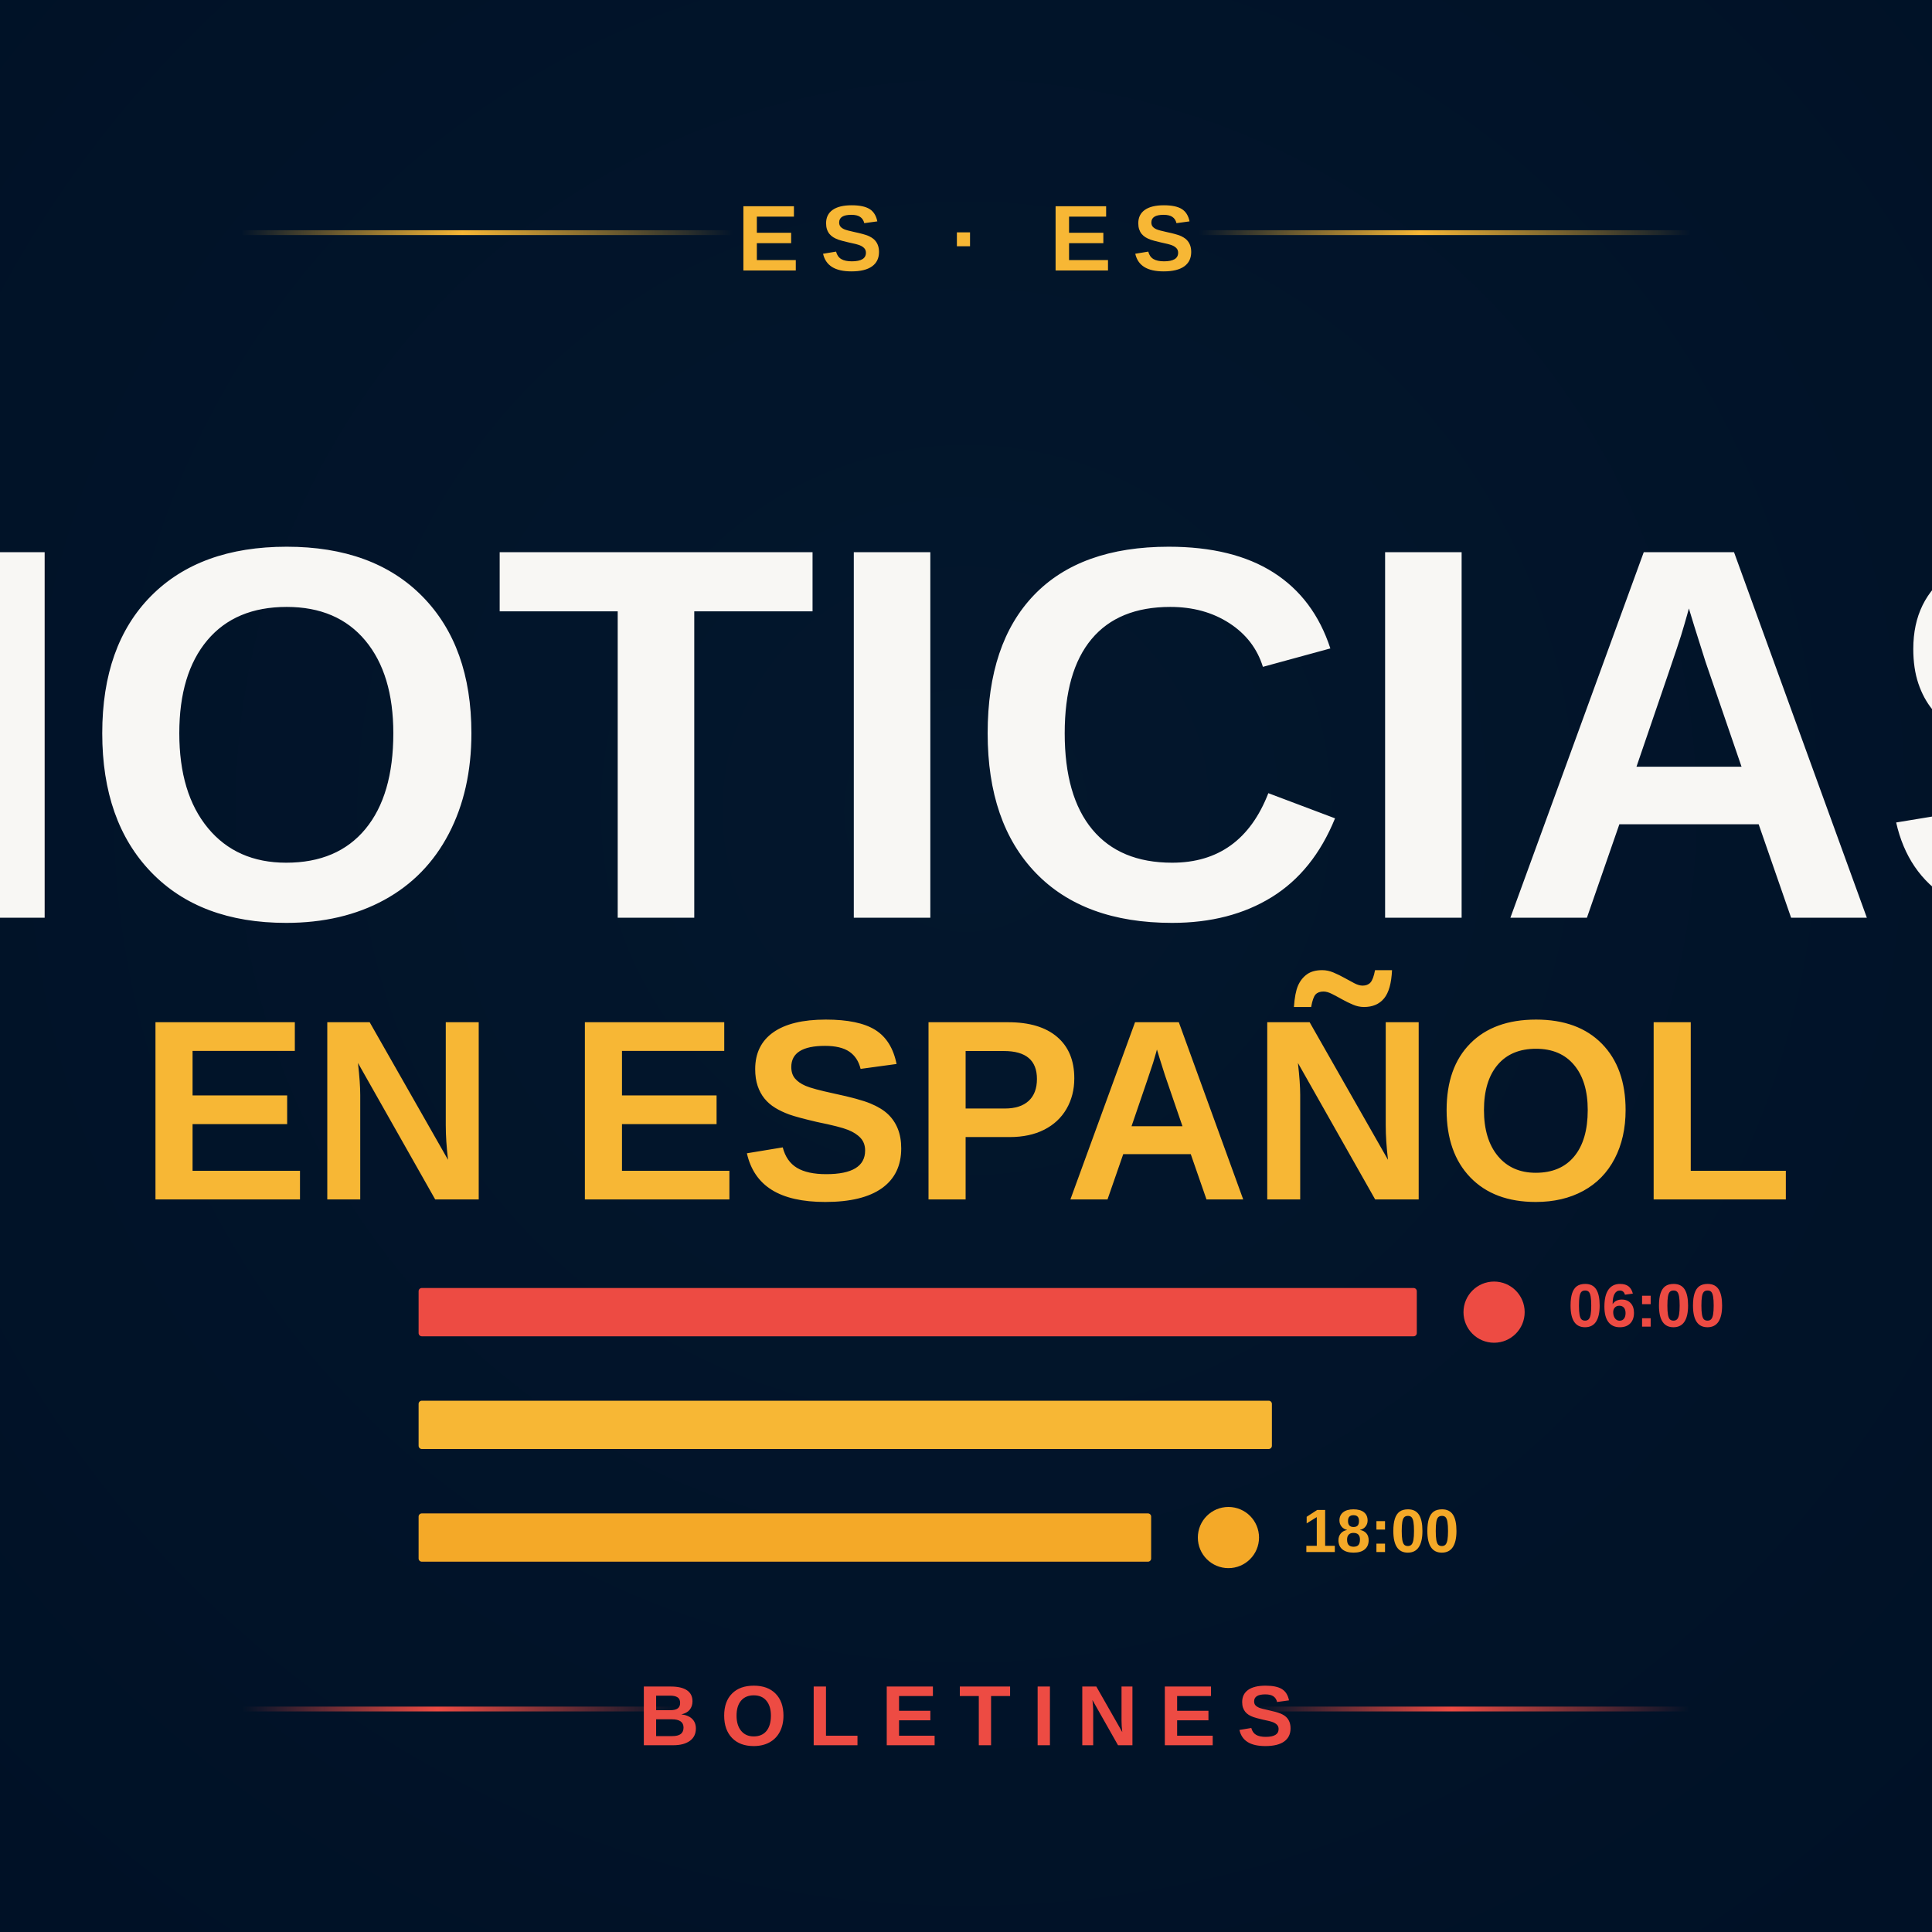
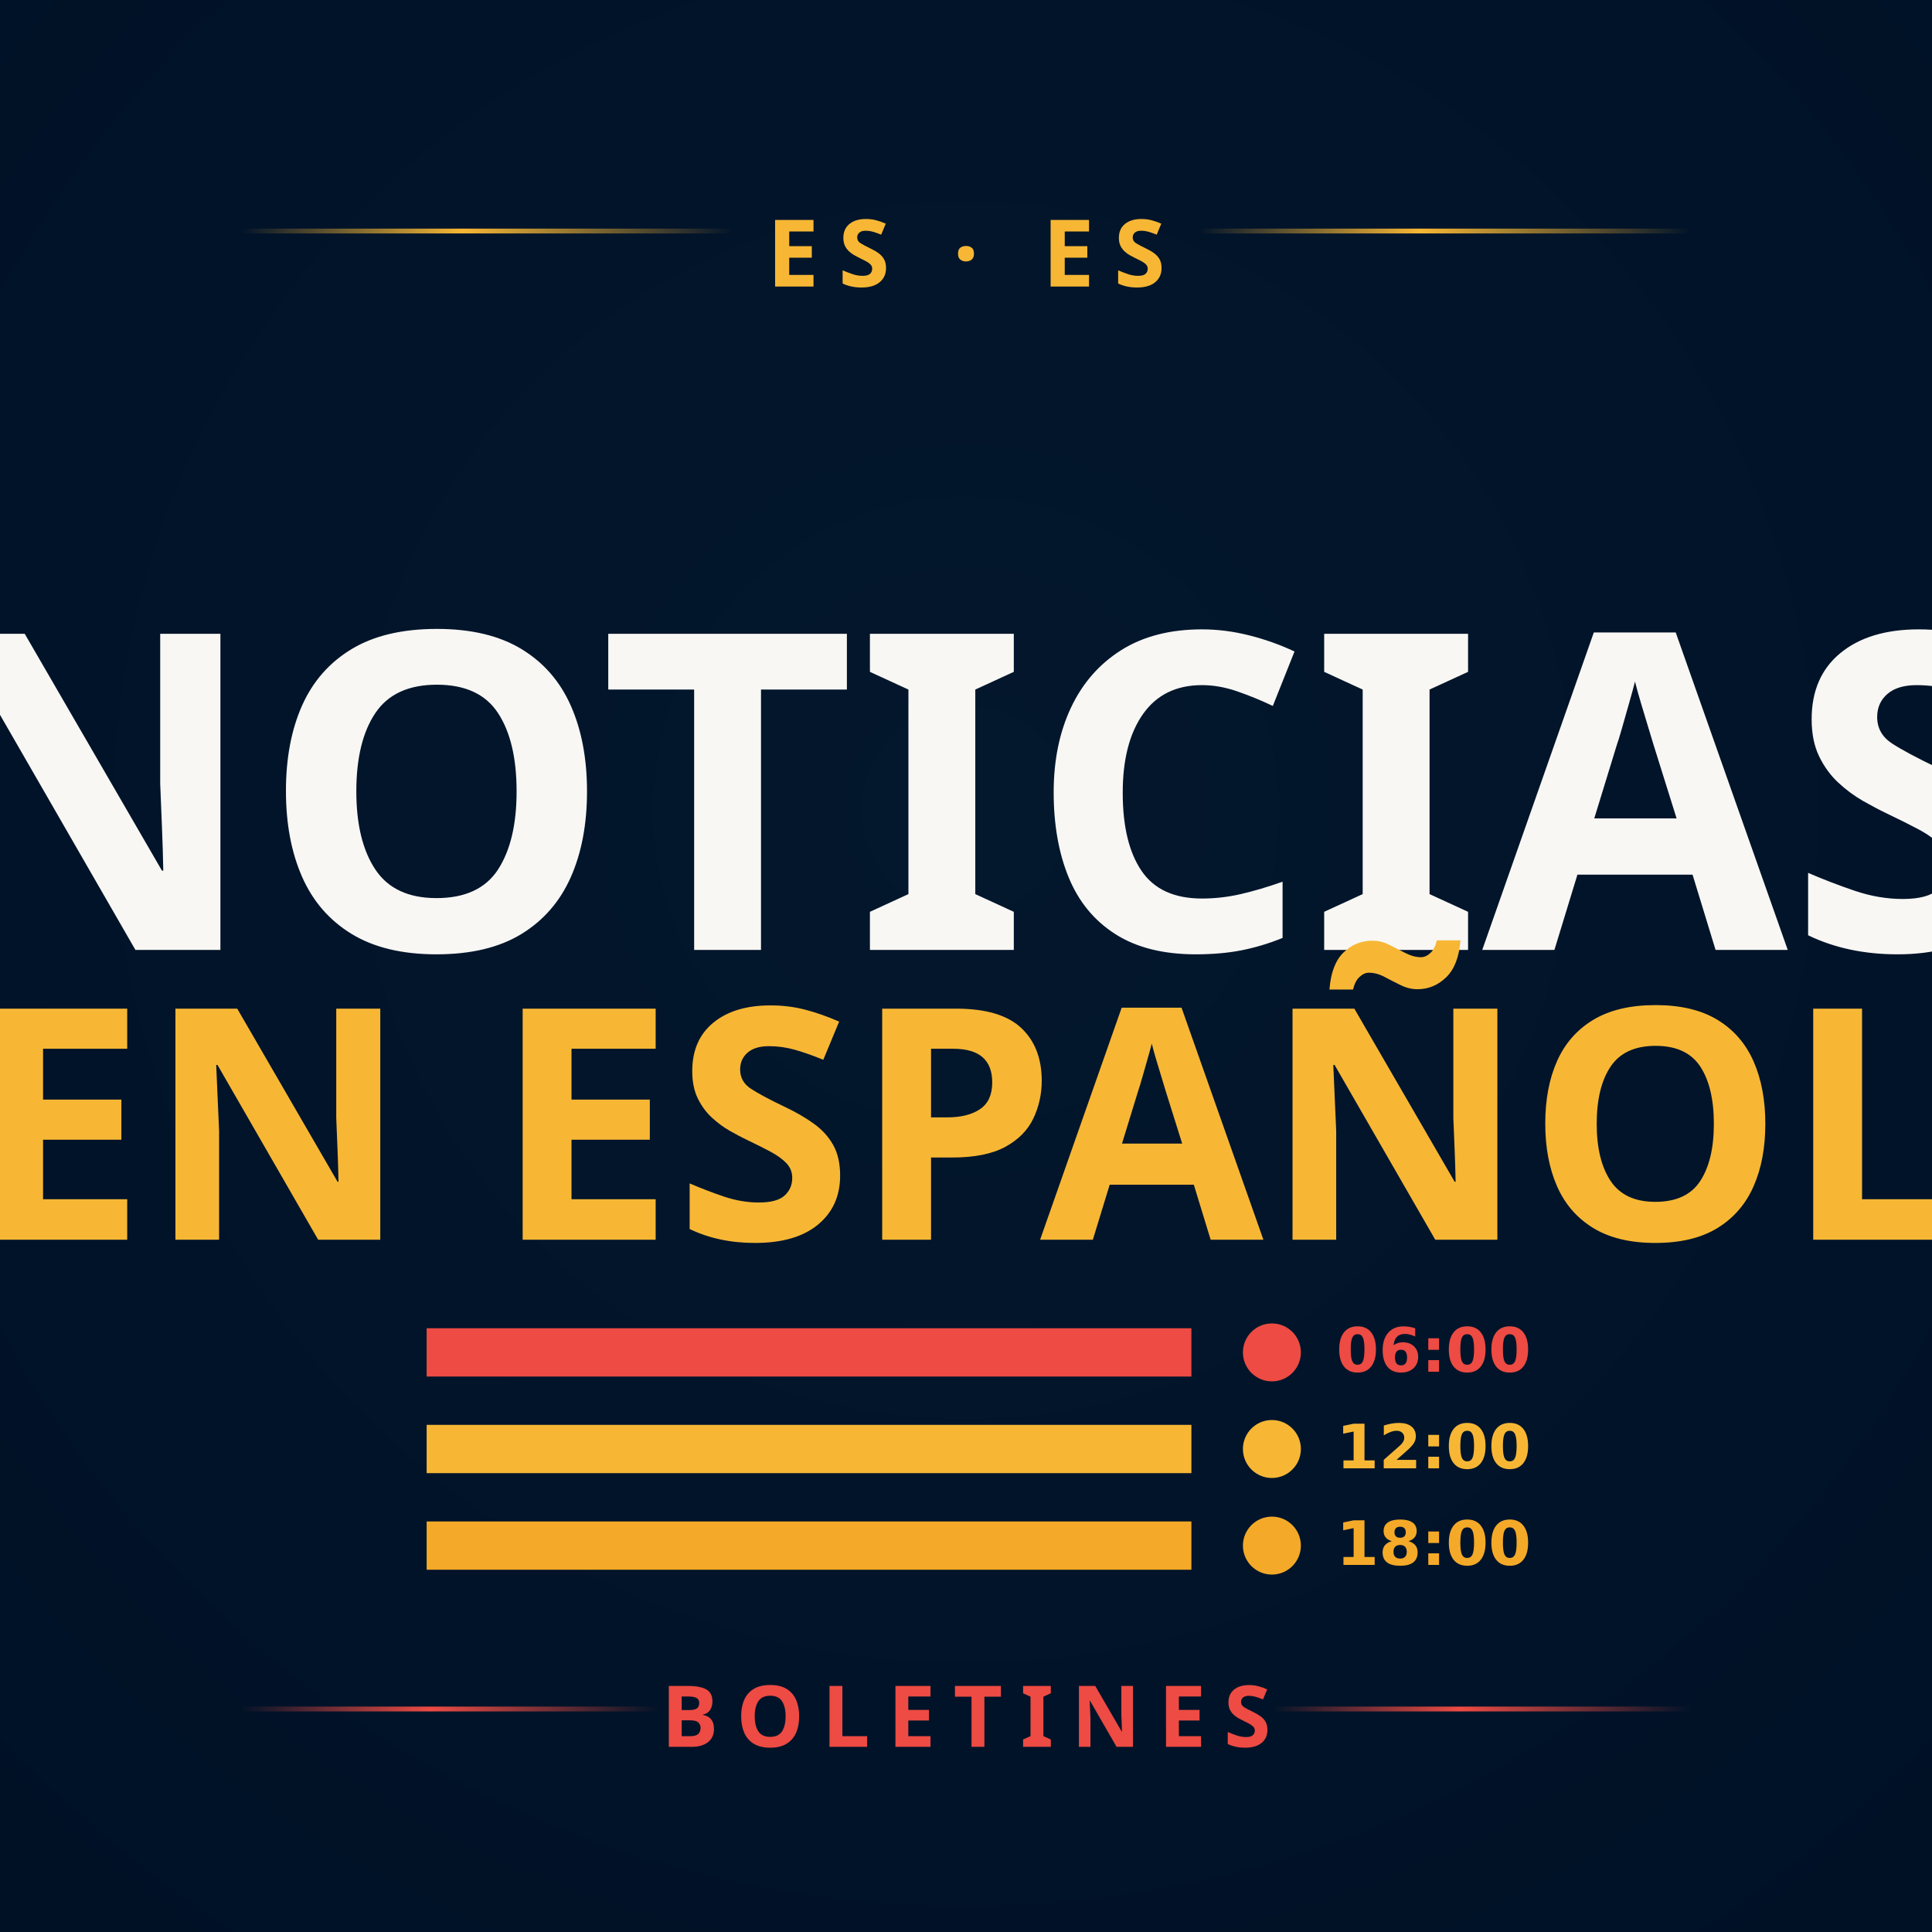
- <svg xmlns="http://www.w3.org/2000/svg" width="1600" height="1600" viewBox="0 0 1200 1200" role="img" aria-label="NOTICIAS EN ESPAÑOL">
+ <svg xmlns="http://www.w3.org/2000/svg" viewBox="0 0 1200 1200" role="img" aria-label="NOTICIAS EN ESPAÑOL">
  <defs>
    <radialGradient id="bg" cx="50%" cy="42%" r="75%">
      <stop offset="0%" stop-color="#03172d" />
      <stop offset="100%" stop-color="#001126" />
    </radialGradient>
-     <linearGradient id="goldline" x1="0%" x2="100%">
+     <linearGradient id="goldline">
      <stop offset="0%" stop-color="#f7b735" stop-opacity="0" />
-       <stop offset="45%" stop-color="#f7b735" stop-opacity="1" />
+       <stop offset="45%" stop-color="#f7b735" />
      <stop offset="100%" stop-color="#f7b735" stop-opacity="0" />
    </linearGradient>
-     <linearGradient id="redline" x1="0%" x2="100%">
+     <linearGradient id="redline">
      <stop offset="0%" stop-color="#ed4b43" stop-opacity="0" />
-       <stop offset="45%" stop-color="#ed4b43" stop-opacity="1" />
+       <stop offset="45%" stop-color="#ed4b43" />
      <stop offset="100%" stop-color="#ed4b43" stop-opacity="0" />
    </linearGradient>
  </defs>
  <rect width="1200" height="1200" fill="url(#bg)" />
-   <rect x="150" y="143" width="305" height="3" fill="url(#goldline)" />
-   <rect x="745" y="143" width="305" height="3" fill="url(#goldline)" />
-   <text x="600" y="168" text-anchor="middle" fill="#f7b735" font-size="58" font-weight="700" letter-spacing="13" font-family="Arial,Helvetica,sans-serif">ES · ES</text>
-   <text x="600" y="570" text-anchor="middle" fill="#f8f7f4" font-size="330" font-weight="900" font-stretch="condensed" textLength="930" lengthAdjust="spacingAndGlyphs" font-family="Arial Narrow,Arial,Helvetica,sans-serif">NOTICIAS</text>
-   <text x="600" y="745" text-anchor="middle" fill="#f7b735" font-size="160" font-weight="800" textLength="895" lengthAdjust="spacingAndGlyphs" font-family="Arial Narrow,Arial,Helvetica,sans-serif">EN ESPAÑOL</text>
-   <rect x="260" y="800" width="620" height="30" rx="2" fill="#ed4b43" />
-   <circle cx="928" cy="815" r="19" fill="#ed4b43" />
-   <text x="974" y="824" fill="#ed4b43" font-size="38" font-weight="700" font-family="Arial,Helvetica,sans-serif">06:00</text>
-   <rect x="260" y="870" width="530" height="30" rx="2" fill="#f7b735" />
-   <rect x="260" y="940" width="455" height="30" rx="2" fill="#f4a928" />
-   <circle cx="763" cy="955" r="19" fill="#f4a928" />
-   <text x="809" y="964" fill="#f4a928" font-size="38" font-weight="700" font-family="Arial,Helvetica,sans-serif">18:00</text>
-   <rect x="150" y="1060" width="270" height="3" fill="url(#redline)" />
-   <rect x="780" y="1060" width="270" height="3" fill="url(#redline)" />
-   <text x="600" y="1084" text-anchor="middle" fill="#ed4b43" font-size="53" font-weight="700" letter-spacing="13" font-family="Arial,Helvetica,sans-serif">BOLETINES</text>
+   <rect x="150" y="142" width="305" height="3" fill="url(#goldline)" />
+   <rect x="745" y="142" width="305" height="3" fill="url(#goldline)" />
+   <text x="600" y="178" text-anchor="middle" fill="#f7b735" font-size="58" font-weight="700" letter-spacing="12" font-family="PT Sans Narrow,sans-serif">ES · ES</text>
+   <text x="600" y="590" text-anchor="middle" fill="#f8f7f4" font-size="275" font-weight="700" font-family="PT Sans Narrow,sans-serif">NOTICIAS</text>
+   <text x="600" y="770" text-anchor="middle" fill="#f7b735" font-size="201" font-weight="700" font-family="PT Sans Narrow,sans-serif">EN ESPAÑOL</text>
+   <rect x="265" y="825" width="475" height="30" fill="#ed4b43" />
+   <circle cx="790" cy="840" r="18" fill="#ed4b43" />
+   <text x="830" y="852" fill="#ed4b43" font-size="38" font-weight="700" font-family="DejaVu Sans,sans-serif">06:00</text>
+   <rect x="265" y="885" width="475" height="30" fill="#f7b735" />
+   <circle cx="790" cy="900" r="18" fill="#f7b735" />
+   <text x="830" y="912" fill="#f7b735" font-size="38" font-weight="700" font-family="DejaVu Sans,sans-serif">12:00</text>
+   <rect x="265" y="945" width="475" height="30" fill="#f4a928" />
+   <circle cx="790" cy="960" r="18" fill="#f4a928" />
+   <text x="830" y="972" fill="#f4a928" font-size="38" font-weight="700" font-family="DejaVu Sans,sans-serif">18:00</text>
+   <rect x="150" y="1060" width="260" height="3" fill="url(#redline)" />
+   <rect x="790" y="1060" width="260" height="3" fill="url(#redline)" />
+   <text x="600" y="1085" text-anchor="middle" fill="#ed4b43" font-size="53" font-weight="700" letter-spacing="11" font-family="PT Sans Narrow,sans-serif">BOLETINES</text>
</svg>
